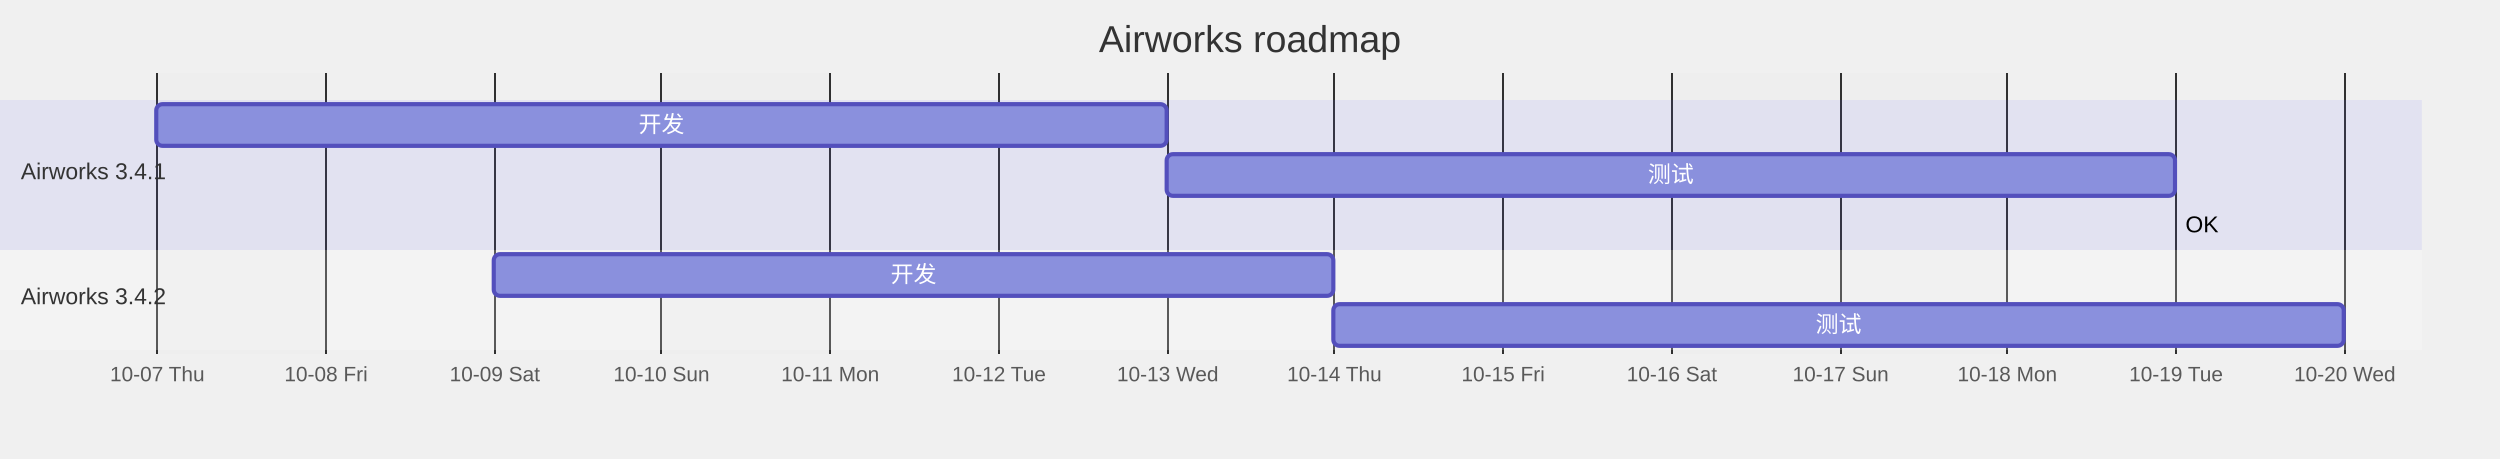
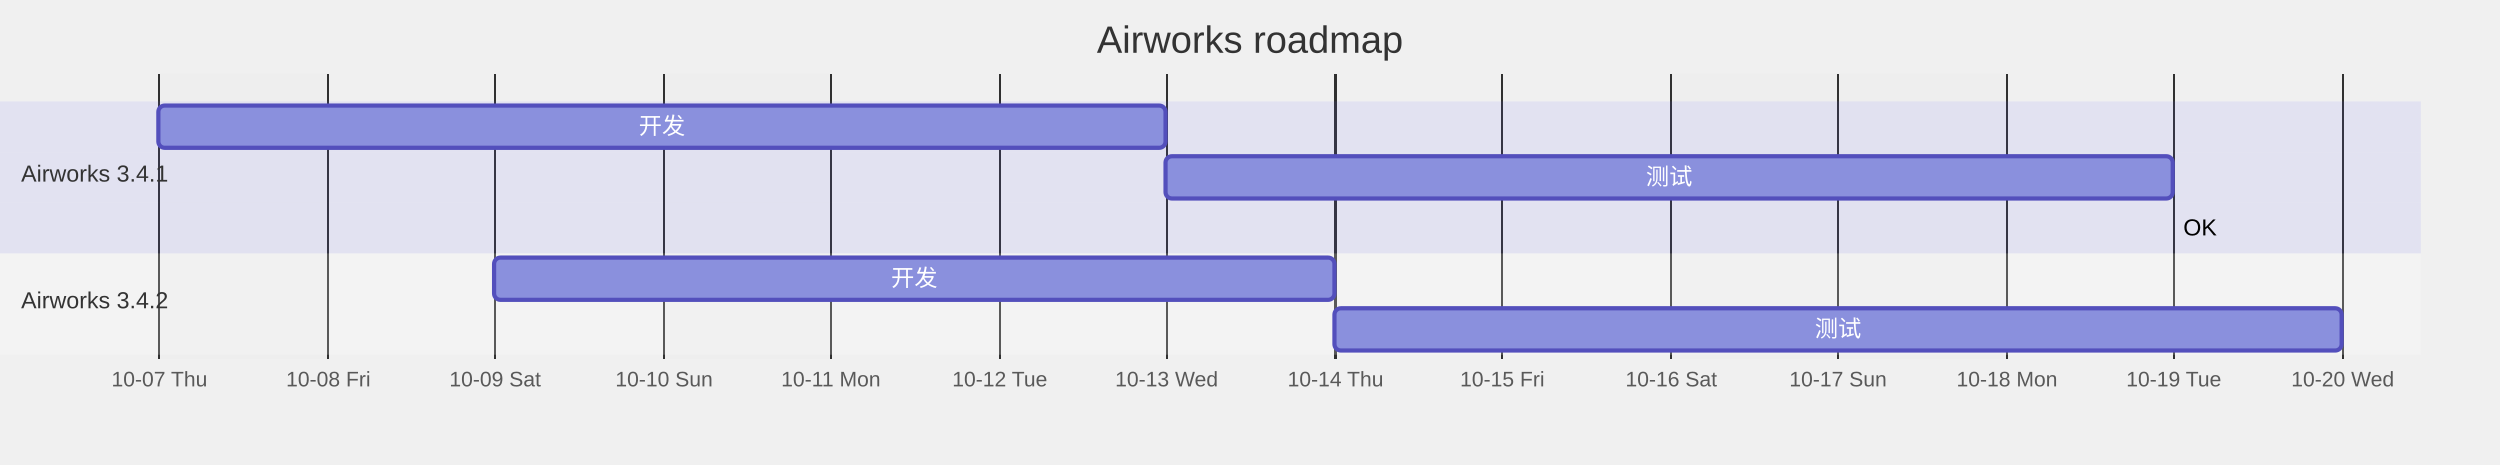
- <svg xmlns="http://www.w3.org/2000/svg" id="upstream_html_demos_gantt_gantt_chart_diagram_demos_003" width="100%" viewBox="0 0 1200 220" style="max-width: 1200px; background-color: white;" role="graphics-document document" aria-roledescription="gantt">
+ <svg xmlns="http://www.w3.org/2000/svg" id="upstream_html_demos_gantt_gantt_chart_diagram_demos_003" width="100%" viewBox="0 0 1184 220" style="max-width: 1184px; background-color: white;" role="graphics-document document" aria-roledescription="gantt">
  <style>#upstream_html_demos_gantt_gantt_chart_diagram_demos_003{font-family:"trebuchet ms",verdana,arial,sans-serif;font-size:16px;fill:#333;}@keyframes edge-animation-frame{from{stroke-dashoffset:0;}}@keyframes dash{to{stroke-dashoffset:0;}}#upstream_html_demos_gantt_gantt_chart_diagram_demos_003 .edge-animation-slow{stroke-dasharray:9,5!important;stroke-dashoffset:900;animation:dash 50s linear infinite;stroke-linecap:round;}#upstream_html_demos_gantt_gantt_chart_diagram_demos_003 .edge-animation-fast{stroke-dasharray:9,5!important;stroke-dashoffset:900;animation:dash 20s linear infinite;stroke-linecap:round;}#upstream_html_demos_gantt_gantt_chart_diagram_demos_003 .error-icon{fill:#552222;}#upstream_html_demos_gantt_gantt_chart_diagram_demos_003 .error-text{fill:#552222;stroke:#552222;}#upstream_html_demos_gantt_gantt_chart_diagram_demos_003 .edge-thickness-normal{stroke-width:1px;}#upstream_html_demos_gantt_gantt_chart_diagram_demos_003 .edge-thickness-thick{stroke-width:3.5px;}#upstream_html_demos_gantt_gantt_chart_diagram_demos_003 .edge-pattern-solid{stroke-dasharray:0;}#upstream_html_demos_gantt_gantt_chart_diagram_demos_003 .edge-thickness-invisible{stroke-width:0;fill:none;}#upstream_html_demos_gantt_gantt_chart_diagram_demos_003 .edge-pattern-dashed{stroke-dasharray:3;}#upstream_html_demos_gantt_gantt_chart_diagram_demos_003 .edge-pattern-dotted{stroke-dasharray:2;}#upstream_html_demos_gantt_gantt_chart_diagram_demos_003 .marker{fill:#333333;stroke:#333333;}#upstream_html_demos_gantt_gantt_chart_diagram_demos_003 .marker.cross{stroke:#333333;}#upstream_html_demos_gantt_gantt_chart_diagram_demos_003 svg{font-family:"trebuchet ms",verdana,arial,sans-serif;font-size:16px;}#upstream_html_demos_gantt_gantt_chart_diagram_demos_003 p{margin:0;}#upstream_html_demos_gantt_gantt_chart_diagram_demos_003 .mermaid-main-font{font-family:"trebuchet ms",verdana,arial,sans-serif;}#upstream_html_demos_gantt_gantt_chart_diagram_demos_003 .exclude-range{fill:#eeeeee;}#upstream_html_demos_gantt_gantt_chart_diagram_demos_003 .section{stroke:none;opacity:0.2;}#upstream_html_demos_gantt_gantt_chart_diagram_demos_003 .section0{fill:rgba(102, 102, 255, 0.49);}#upstream_html_demos_gantt_gantt_chart_diagram_demos_003 .section2{fill:#fff400;}#upstream_html_demos_gantt_gantt_chart_diagram_demos_003 .section1,#upstream_html_demos_gantt_gantt_chart_diagram_demos_003 .section3{fill:white;opacity:0.2;}#upstream_html_demos_gantt_gantt_chart_diagram_demos_003 .sectionTitle0{fill:#333;}#upstream_html_demos_gantt_gantt_chart_diagram_demos_003 .sectionTitle1{fill:#333;}#upstream_html_demos_gantt_gantt_chart_diagram_demos_003 .sectionTitle2{fill:#333;}#upstream_html_demos_gantt_gantt_chart_diagram_demos_003 .sectionTitle3{fill:#333;}#upstream_html_demos_gantt_gantt_chart_diagram_demos_003 .sectionTitle{text-anchor:start;font-family:"trebuchet ms",verdana,arial,sans-serif;}#upstream_html_demos_gantt_gantt_chart_diagram_demos_003 .grid .tick{stroke:lightgrey;opacity:0.8;shape-rendering:crispEdges;}#upstream_html_demos_gantt_gantt_chart_diagram_demos_003 .grid .tick text{font-family:"trebuchet ms",verdana,arial,sans-serif;fill:#333;}#upstream_html_demos_gantt_gantt_chart_diagram_demos_003 .grid path{stroke-width:0;}#upstream_html_demos_gantt_gantt_chart_diagram_demos_003 .today{fill:none;stroke:red;stroke-width:2px;}#upstream_html_demos_gantt_gantt_chart_diagram_demos_003 .task{stroke-width:2;}#upstream_html_demos_gantt_gantt_chart_diagram_demos_003 .taskText{text-anchor:middle;font-family:"trebuchet ms",verdana,arial,sans-serif;}#upstream_html_demos_gantt_gantt_chart_diagram_demos_003 .taskTextOutsideRight{fill:black;text-anchor:start;font-family:"trebuchet ms",verdana,arial,sans-serif;}#upstream_html_demos_gantt_gantt_chart_diagram_demos_003 .taskTextOutsideLeft{fill:black;text-anchor:end;}#upstream_html_demos_gantt_gantt_chart_diagram_demos_003 .task.clickable{cursor:pointer;}#upstream_html_demos_gantt_gantt_chart_diagram_demos_003 .taskText.clickable{cursor:pointer;fill:#003163!important;font-weight:bold;}#upstream_html_demos_gantt_gantt_chart_diagram_demos_003 .taskTextOutsideLeft.clickable{cursor:pointer;fill:#003163!important;font-weight:bold;}#upstream_html_demos_gantt_gantt_chart_diagram_demos_003 .taskTextOutsideRight.clickable{cursor:pointer;fill:#003163!important;font-weight:bold;}#upstream_html_demos_gantt_gantt_chart_diagram_demos_003 .taskText0,#upstream_html_demos_gantt_gantt_chart_diagram_demos_003 .taskText1,#upstream_html_demos_gantt_gantt_chart_diagram_demos_003 .taskText2,#upstream_html_demos_gantt_gantt_chart_diagram_demos_003 .taskText3{fill:white;}#upstream_html_demos_gantt_gantt_chart_diagram_demos_003 .task0,#upstream_html_demos_gantt_gantt_chart_diagram_demos_003 .task1,#upstream_html_demos_gantt_gantt_chart_diagram_demos_003 .task2,#upstream_html_demos_gantt_gantt_chart_diagram_demos_003 .task3{fill:#8a90dd;stroke:#534fbc;}#upstream_html_demos_gantt_gantt_chart_diagram_demos_003 .taskTextOutside0,#upstream_html_demos_gantt_gantt_chart_diagram_demos_003 .taskTextOutside2{fill:black;}#upstream_html_demos_gantt_gantt_chart_diagram_demos_003 .taskTextOutside1,#upstream_html_demos_gantt_gantt_chart_diagram_demos_003 .taskTextOutside3{fill:black;}#upstream_html_demos_gantt_gantt_chart_diagram_demos_003 .active0,#upstream_html_demos_gantt_gantt_chart_diagram_demos_003 .active1,#upstream_html_demos_gantt_gantt_chart_diagram_demos_003 .active2,#upstream_html_demos_gantt_gantt_chart_diagram_demos_003 .active3{fill:#bfc7ff;stroke:#534fbc;}#upstream_html_demos_gantt_gantt_chart_diagram_demos_003 .activeText0,#upstream_html_demos_gantt_gantt_chart_diagram_demos_003 .activeText1,#upstream_html_demos_gantt_gantt_chart_diagram_demos_003 .activeText2,#upstream_html_demos_gantt_gantt_chart_diagram_demos_003 .activeText3{fill:black!important;}#upstream_html_demos_gantt_gantt_chart_diagram_demos_003 .done0,#upstream_html_demos_gantt_gantt_chart_diagram_demos_003 .done1,#upstream_html_demos_gantt_gantt_chart_diagram_demos_003 .done2,#upstream_html_demos_gantt_gantt_chart_diagram_demos_003 .done3{stroke:grey;fill:lightgrey;stroke-width:2;}#upstream_html_demos_gantt_gantt_chart_diagram_demos_003 .doneText0,#upstream_html_demos_gantt_gantt_chart_diagram_demos_003 .doneText1,#upstream_html_demos_gantt_gantt_chart_diagram_demos_003 .doneText2,#upstream_html_demos_gantt_gantt_chart_diagram_demos_003 .doneText3{fill:black!important;}#upstream_html_demos_gantt_gantt_chart_diagram_demos_003 .doneText0.taskTextOutsideLeft,#upstream_html_demos_gantt_gantt_chart_diagram_demos_003 .doneText0.taskTextOutsideRight,#upstream_html_demos_gantt_gantt_chart_diagram_demos_003 .doneText1.taskTextOutsideLeft,#upstream_html_demos_gantt_gantt_chart_diagram_demos_003 .doneText1.taskTextOutsideRight,#upstream_html_demos_gantt_gantt_chart_diagram_demos_003 .doneText2.taskTextOutsideLeft,#upstream_html_demos_gantt_gantt_chart_diagram_demos_003 .doneText2.taskTextOutsideRight,#upstream_html_demos_gantt_gantt_chart_diagram_demos_003 .doneText3.taskTextOutsideLeft,#upstream_html_demos_gantt_gantt_chart_diagram_demos_003 .doneText3.taskTextOutsideRight{fill:black!important;}#upstream_html_demos_gantt_gantt_chart_diagram_demos_003 .crit0,#upstream_html_demos_gantt_gantt_chart_diagram_demos_003 .crit1,#upstream_html_demos_gantt_gantt_chart_diagram_demos_003 .crit2,#upstream_html_demos_gantt_gantt_chart_diagram_demos_003 .crit3{stroke:#ff8888;fill:red;stroke-width:2;}#upstream_html_demos_gantt_gantt_chart_diagram_demos_003 .activeCrit0,#upstream_html_demos_gantt_gantt_chart_diagram_demos_003 .activeCrit1,#upstream_html_demos_gantt_gantt_chart_diagram_demos_003 .activeCrit2,#upstream_html_demos_gantt_gantt_chart_diagram_demos_003 .activeCrit3{stroke:#ff8888;fill:#bfc7ff;stroke-width:2;}#upstream_html_demos_gantt_gantt_chart_diagram_demos_003 .doneCrit0,#upstream_html_demos_gantt_gantt_chart_diagram_demos_003 .doneCrit1,#upstream_html_demos_gantt_gantt_chart_diagram_demos_003 .doneCrit2,#upstream_html_demos_gantt_gantt_chart_diagram_demos_003 .doneCrit3{stroke:#ff8888;fill:lightgrey;stroke-width:2;cursor:pointer;shape-rendering:crispEdges;}#upstream_html_demos_gantt_gantt_chart_diagram_demos_003 .milestone{transform:rotate(45deg) scale(0.8,0.8);}#upstream_html_demos_gantt_gantt_chart_diagram_demos_003 .milestoneText{font-style:italic;}#upstream_html_demos_gantt_gantt_chart_diagram_demos_003 .doneCritText0,#upstream_html_demos_gantt_gantt_chart_diagram_demos_003 .doneCritText1,#upstream_html_demos_gantt_gantt_chart_diagram_demos_003 .doneCritText2,#upstream_html_demos_gantt_gantt_chart_diagram_demos_003 .doneCritText3{fill:black!important;}#upstream_html_demos_gantt_gantt_chart_diagram_demos_003 .doneCritText0.taskTextOutsideLeft,#upstream_html_demos_gantt_gantt_chart_diagram_demos_003 .doneCritText0.taskTextOutsideRight,#upstream_html_demos_gantt_gantt_chart_diagram_demos_003 .doneCritText1.taskTextOutsideLeft,#upstream_html_demos_gantt_gantt_chart_diagram_demos_003 .doneCritText1.taskTextOutsideRight,#upstream_html_demos_gantt_gantt_chart_diagram_demos_003 .doneCritText2.taskTextOutsideLeft,#upstream_html_demos_gantt_gantt_chart_diagram_demos_003 .doneCritText2.taskTextOutsideRight,#upstream_html_demos_gantt_gantt_chart_diagram_demos_003 .doneCritText3.taskTextOutsideLeft,#upstream_html_demos_gantt_gantt_chart_diagram_demos_003 .doneCritText3.taskTextOutsideRight{fill:black!important;}#upstream_html_demos_gantt_gantt_chart_diagram_demos_003 .vert{stroke:navy;}#upstream_html_demos_gantt_gantt_chart_diagram_demos_003 .vertText{font-size:15px;text-anchor:middle;fill:navy!important;}#upstream_html_demos_gantt_gantt_chart_diagram_demos_003 .activeCritText0,#upstream_html_demos_gantt_gantt_chart_diagram_demos_003 .activeCritText1,#upstream_html_demos_gantt_gantt_chart_diagram_demos_003 .activeCritText2,#upstream_html_demos_gantt_gantt_chart_diagram_demos_003 .activeCritText3{fill:black!important;}#upstream_html_demos_gantt_gantt_chart_diagram_demos_003 .titleText{text-anchor:middle;font-size:18px;fill:#333;font-family:"trebuchet ms",verdana,arial,sans-serif;}#upstream_html_demos_gantt_gantt_chart_diagram_demos_003 .node .neo-node{stroke:#9370DB;}#upstream_html_demos_gantt_gantt_chart_diagram_demos_003 [data-look="neo"].node rect,#upstream_html_demos_gantt_gantt_chart_diagram_demos_003 [data-look="neo"].cluster rect,#upstream_html_demos_gantt_gantt_chart_diagram_demos_003 [data-look="neo"].node polygon{stroke:#9370DB;filter:drop-shadow(1px 2px 2px rgba(185, 185, 185, 1));}#upstream_html_demos_gantt_gantt_chart_diagram_demos_003 [data-look="neo"].swimlane.cluster rect{filter:none;}#upstream_html_demos_gantt_gantt_chart_diagram_demos_003 [data-look="neo"].node path{stroke:#9370DB;stroke-width:1px;}#upstream_html_demos_gantt_gantt_chart_diagram_demos_003 [data-look="neo"].node .outer-path{filter:drop-shadow(1px 2px 2px rgba(185, 185, 185, 1));}#upstream_html_demos_gantt_gantt_chart_diagram_demos_003 [data-look="neo"].node .neo-line path{stroke:#9370DB;filter:none;}#upstream_html_demos_gantt_gantt_chart_diagram_demos_003 [data-look="neo"].node circle{stroke:#9370DB;filter:drop-shadow(1px 2px 2px rgba(185, 185, 185, 1));}#upstream_html_demos_gantt_gantt_chart_diagram_demos_003 [data-look="neo"].node circle .state-start{fill:#000000;}#upstream_html_demos_gantt_gantt_chart_diagram_demos_003 [data-look="neo"].icon-shape .icon{fill:#9370DB;filter:drop-shadow(1px 2px 2px rgba(185, 185, 185, 1));}#upstream_html_demos_gantt_gantt_chart_diagram_demos_003 [data-look="neo"].icon-shape .icon-neo path{stroke:#9370DB;filter:drop-shadow(1px 2px 2px rgba(185, 185, 185, 1));}#upstream_html_demos_gantt_gantt_chart_diagram_demos_003 :root{--mermaid-font-family:"trebuchet ms",verdana,arial,sans-serif;}</style>
  <g />
  <g>
-     <rect id="upstream_html_demos_gantt_gantt_chart_diagram_demos_003-exclude-2021-10-07" x="75" y="35" width="81" height="135" transform-origin="75px 110px" class="exclude-range" />
-     <rect id="upstream_html_demos_gantt_gantt_chart_diagram_demos_003-exclude-2021-10-10" x="317" y="35" width="81" height="135" transform-origin="317px 134px" class="exclude-range" />
-     <rect id="upstream_html_demos_gantt_gantt_chart_diagram_demos_003-exclude-2021-10-16" x="802" y="35" width="161" height="135" transform-origin="842.5px 158px" class="exclude-range" />
+     <rect id="upstream_html_demos_gantt_gantt_chart_diagram_demos_003-exclude-2021-10-07" x="75" y="35" width="80" height="135" transform-origin="75px 110px" class="exclude-range" />
+     <rect id="upstream_html_demos_gantt_gantt_chart_diagram_demos_003-exclude-2021-10-10" x="314" y="35" width="79" height="135" transform-origin="314px 134px" class="exclude-range" />
+     <rect id="upstream_html_demos_gantt_gantt_chart_diagram_demos_003-exclude-2021-10-16" x="791" y="35" width="159" height="135" transform-origin="830.5px 158px" class="exclude-range" />
  </g>
  <g class="grid" transform="translate(75, 170)" fill="none" font-size="10" font-family="sans-serif" text-anchor="middle">
-     <path class="domain" stroke="currentColor" d="M0.5,-135V0.5H1050.5V-135" />
+     <path class="domain" stroke="currentColor" d="M0.5,-135V0.5H1034.5V-135" />
    <g class="tick" opacity="1" transform="translate(0.5,0)">
      <line stroke="currentColor" y2="-135" />
      <text fill="#000" y="3" dy="1em" stroke="none" font-size="10" style="text-anchor: middle;">10-07 Thu</text>
    </g>
-     <g class="tick" opacity="1" transform="translate(81.5,0)">
+     <g class="tick" opacity="1" transform="translate(80.5,0)">
      <line stroke="currentColor" y2="-135" />
      <text fill="#000" y="3" dy="1em" stroke="none" font-size="10" style="text-anchor: middle;">10-08 Fri</text>
    </g>
-     <g class="tick" opacity="1" transform="translate(162.5,0)">
+     <g class="tick" opacity="1" transform="translate(159.5,0)">
      <line stroke="currentColor" y2="-135" />
      <text fill="#000" y="3" dy="1em" stroke="none" font-size="10" style="text-anchor: middle;">10-09 Sat</text>
    </g>
-     <g class="tick" opacity="1" transform="translate(242.5,0)">
+     <g class="tick" opacity="1" transform="translate(239.5,0)">
      <line stroke="currentColor" y2="-135" />
      <text fill="#000" y="3" dy="1em" stroke="none" font-size="10" style="text-anchor: middle;">10-10 Sun</text>
    </g>
-     <g class="tick" opacity="1" transform="translate(323.5,0)">
+     <g class="tick" opacity="1" transform="translate(318.5,0)">
      <line stroke="currentColor" y2="-135" />
      <text fill="#000" y="3" dy="1em" stroke="none" font-size="10" style="text-anchor: middle;">10-11 Mon</text>
    </g>
-     <g class="tick" opacity="1" transform="translate(404.5,0)">
+     <g class="tick" opacity="1" transform="translate(398.5,0)">
      <line stroke="currentColor" y2="-135" />
      <text fill="#000" y="3" dy="1em" stroke="none" font-size="10" style="text-anchor: middle;">10-12 Tue</text>
    </g>
-     <g class="tick" opacity="1" transform="translate(485.5,0)">
+     <g class="tick" opacity="1" transform="translate(477.5,0)">
      <line stroke="currentColor" y2="-135" />
      <text fill="#000" y="3" dy="1em" stroke="none" font-size="10" style="text-anchor: middle;">10-13 Wed</text>
    </g>
-     <g class="tick" opacity="1" transform="translate(565.5,0)">
+     <g class="tick" opacity="1" transform="translate(557.5,0)">
      <line stroke="currentColor" y2="-135" />
      <text fill="#000" y="3" dy="1em" stroke="none" font-size="10" style="text-anchor: middle;">10-14 Thu</text>
    </g>
-     <g class="tick" opacity="1" transform="translate(646.5,0)">
+     <g class="tick" opacity="1" transform="translate(636.5,0)">
      <line stroke="currentColor" y2="-135" />
      <text fill="#000" y="3" dy="1em" stroke="none" font-size="10" style="text-anchor: middle;">10-15 Fri</text>
    </g>
-     <g class="tick" opacity="1" transform="translate(727.5,0)">
+     <g class="tick" opacity="1" transform="translate(716.5,0)">
      <line stroke="currentColor" y2="-135" />
      <text fill="#000" y="3" dy="1em" stroke="none" font-size="10" style="text-anchor: middle;">10-16 Sat</text>
    </g>
-     <g class="tick" opacity="1" transform="translate(808.5,0)">
+     <g class="tick" opacity="1" transform="translate(795.5,0)">
      <line stroke="currentColor" y2="-135" />
      <text fill="#000" y="3" dy="1em" stroke="none" font-size="10" style="text-anchor: middle;">10-17 Sun</text>
    </g>
-     <g class="tick" opacity="1" transform="translate(888.5,0)">
+     <g class="tick" opacity="1" transform="translate(875.5,0)">
      <line stroke="currentColor" y2="-135" />
      <text fill="#000" y="3" dy="1em" stroke="none" font-size="10" style="text-anchor: middle;">10-18 Mon</text>
    </g>
-     <g class="tick" opacity="1" transform="translate(969.5,0)">
+     <g class="tick" opacity="1" transform="translate(954.5,0)">
      <line stroke="currentColor" y2="-135" />
      <text fill="#000" y="3" dy="1em" stroke="none" font-size="10" style="text-anchor: middle;">10-19 Tue</text>
    </g>
-     <g class="tick" opacity="1" transform="translate(1050.5,0)">
+     <g class="tick" opacity="1" transform="translate(1034.5,0)">
      <line stroke="currentColor" y2="-135" />
      <text fill="#000" y="3" dy="1em" stroke="none" font-size="10" style="text-anchor: middle;">10-20 Wed</text>
    </g>
  </g>
  <g>
-     <rect x="0" y="48" width="1162.5" height="24" class="section section0" />
-     <rect x="0" y="120" width="1162.5" height="24" class="section section1" />
-     <rect x="0" y="72" width="1162.5" height="24" class="section section0" />
-     <rect x="0" y="144" width="1162.5" height="24" class="section section1" />
-     <rect x="0" y="96" width="1162.5" height="24" class="section section0" />
+     <rect x="0" y="48" width="1146.5" height="24" class="section section0" />
+     <rect x="0" y="120" width="1146.5" height="24" class="section section1" />
+     <rect x="0" y="72" width="1146.5" height="24" class="section section0" />
+     <rect x="0" y="144" width="1146.5" height="24" class="section section1" />
+     <rect x="0" y="96" width="1146.5" height="24" class="section section0" />
  </g>
  <g>
-     <rect id="upstream_html_demos_gantt_gantt_chart_diagram_demos_003-b" rx="3" ry="3" x="75" y="50" width="485" height="20" transform-origin="317.5px 60px" class="task task0" />
-     <rect id="upstream_html_demos_gantt_gantt_chart_diagram_demos_003-a" rx="3" ry="3" x="237" y="122" width="403" height="20" transform-origin="438.5px 132px" class="task task1" />
-     <rect id="upstream_html_demos_gantt_gantt_chart_diagram_demos_003-task1" rx="3" ry="3" x="560" y="74" width="484" height="20" transform-origin="802px 84px" class="task task0" />
-     <rect id="upstream_html_demos_gantt_gantt_chart_diagram_demos_003-task3" rx="3" ry="3" x="640" y="146" width="485" height="20" transform-origin="882.5px 156px" class="task task1" />
-     <rect id="upstream_html_demos_gantt_gantt_chart_diagram_demos_003-task2" rx="3" ry="3" x="1044" y="98" width="0" height="20" transform-origin="1044px 108px" class="task task0" />
-     <text id="upstream_html_demos_gantt_gantt_chart_diagram_demos_003-b-text" font-size="11" x="317.5" y="63.5" class="taskText taskText0  width-22">开发	</text>
-     <text id="upstream_html_demos_gantt_gantt_chart_diagram_demos_003-a-text" font-size="11" x="438.5" y="135.5" class="taskText taskText1  width-22">开发	</text>
-     <text id="upstream_html_demos_gantt_gantt_chart_diagram_demos_003-task1-text" font-size="11" x="802" y="87.5" class="taskText taskText0  width-22">测试	</text>
-     <text id="upstream_html_demos_gantt_gantt_chart_diagram_demos_003-task3-text" font-size="11" x="882.5" y="159.5" class="taskText taskText1  width-22">测试	</text>
-     <text id="upstream_html_demos_gantt_gantt_chart_diagram_demos_003-task2-text" font-size="11" x="1049" y="111.5" class="taskTextOutsideRight taskTextOutside0  width-13.75">OK  </text>
+     <rect id="upstream_html_demos_gantt_gantt_chart_diagram_demos_003-b" rx="3" ry="3" x="75" y="50" width="477" height="20" transform-origin="313.5px 60px" class="task task0" />
+     <rect id="upstream_html_demos_gantt_gantt_chart_diagram_demos_003-a" rx="3" ry="3" x="234" y="122" width="398" height="20" transform-origin="433px 132px" class="task task1" />
+     <rect id="upstream_html_demos_gantt_gantt_chart_diagram_demos_003-task1" rx="3" ry="3" x="552" y="74" width="477" height="20" transform-origin="790.5px 84px" class="task task0" />
+     <rect id="upstream_html_demos_gantt_gantt_chart_diagram_demos_003-task3" rx="3" ry="3" x="632" y="146" width="477" height="20" transform-origin="870.5px 156px" class="task task1" />
+     <rect id="upstream_html_demos_gantt_gantt_chart_diagram_demos_003-task2" rx="3" ry="3" x="1029" y="98" width="0" height="20" transform-origin="1029px 108px" class="task task0" />
+     <text id="upstream_html_demos_gantt_gantt_chart_diagram_demos_003-b-text" font-size="11" x="313.5" y="63.5" class="taskText taskText0  width-22">开发	</text>
+     <text id="upstream_html_demos_gantt_gantt_chart_diagram_demos_003-a-text" font-size="11" x="433" y="135.5" class="taskText taskText1  width-22">开发	</text>
+     <text id="upstream_html_demos_gantt_gantt_chart_diagram_demos_003-task1-text" font-size="11" x="790.5" y="87.5" class="taskText taskText0  width-22">测试	</text>
+     <text id="upstream_html_demos_gantt_gantt_chart_diagram_demos_003-task3-text" font-size="11" x="870.5" y="159.5" class="taskText taskText1  width-22">测试	</text>
+     <text id="upstream_html_demos_gantt_gantt_chart_diagram_demos_003-task2-text" font-size="11" x="1034" y="111.5" class="taskTextOutsideRight taskTextOutside0  width-13.75">OK  </text>
  </g>
  <g>
    <text dy="0em" x="10" y="86" font-size="11" class="sectionTitle sectionTitle0">
      <tspan alignment-baseline="central" x="10">Airworks 3.4.1</tspan>
    </text>
    <text dy="0em" x="10" y="146" font-size="11" class="sectionTitle sectionTitle1">
      <tspan alignment-baseline="central" x="10">Airworks 3.4.2</tspan>
    </text>
  </g>
  <g class="today">
-     <line x1="66010" x2="66010" y1="25" y2="195" class="today" />
+     <line x1="65005" x2="65005" y1="25" y2="195" class="today" />
  </g>
-   <text x="600" y="25" class="titleText">Airworks roadmap</text>
+   <text x="592" y="25" class="titleText">Airworks roadmap</text>
</svg>
